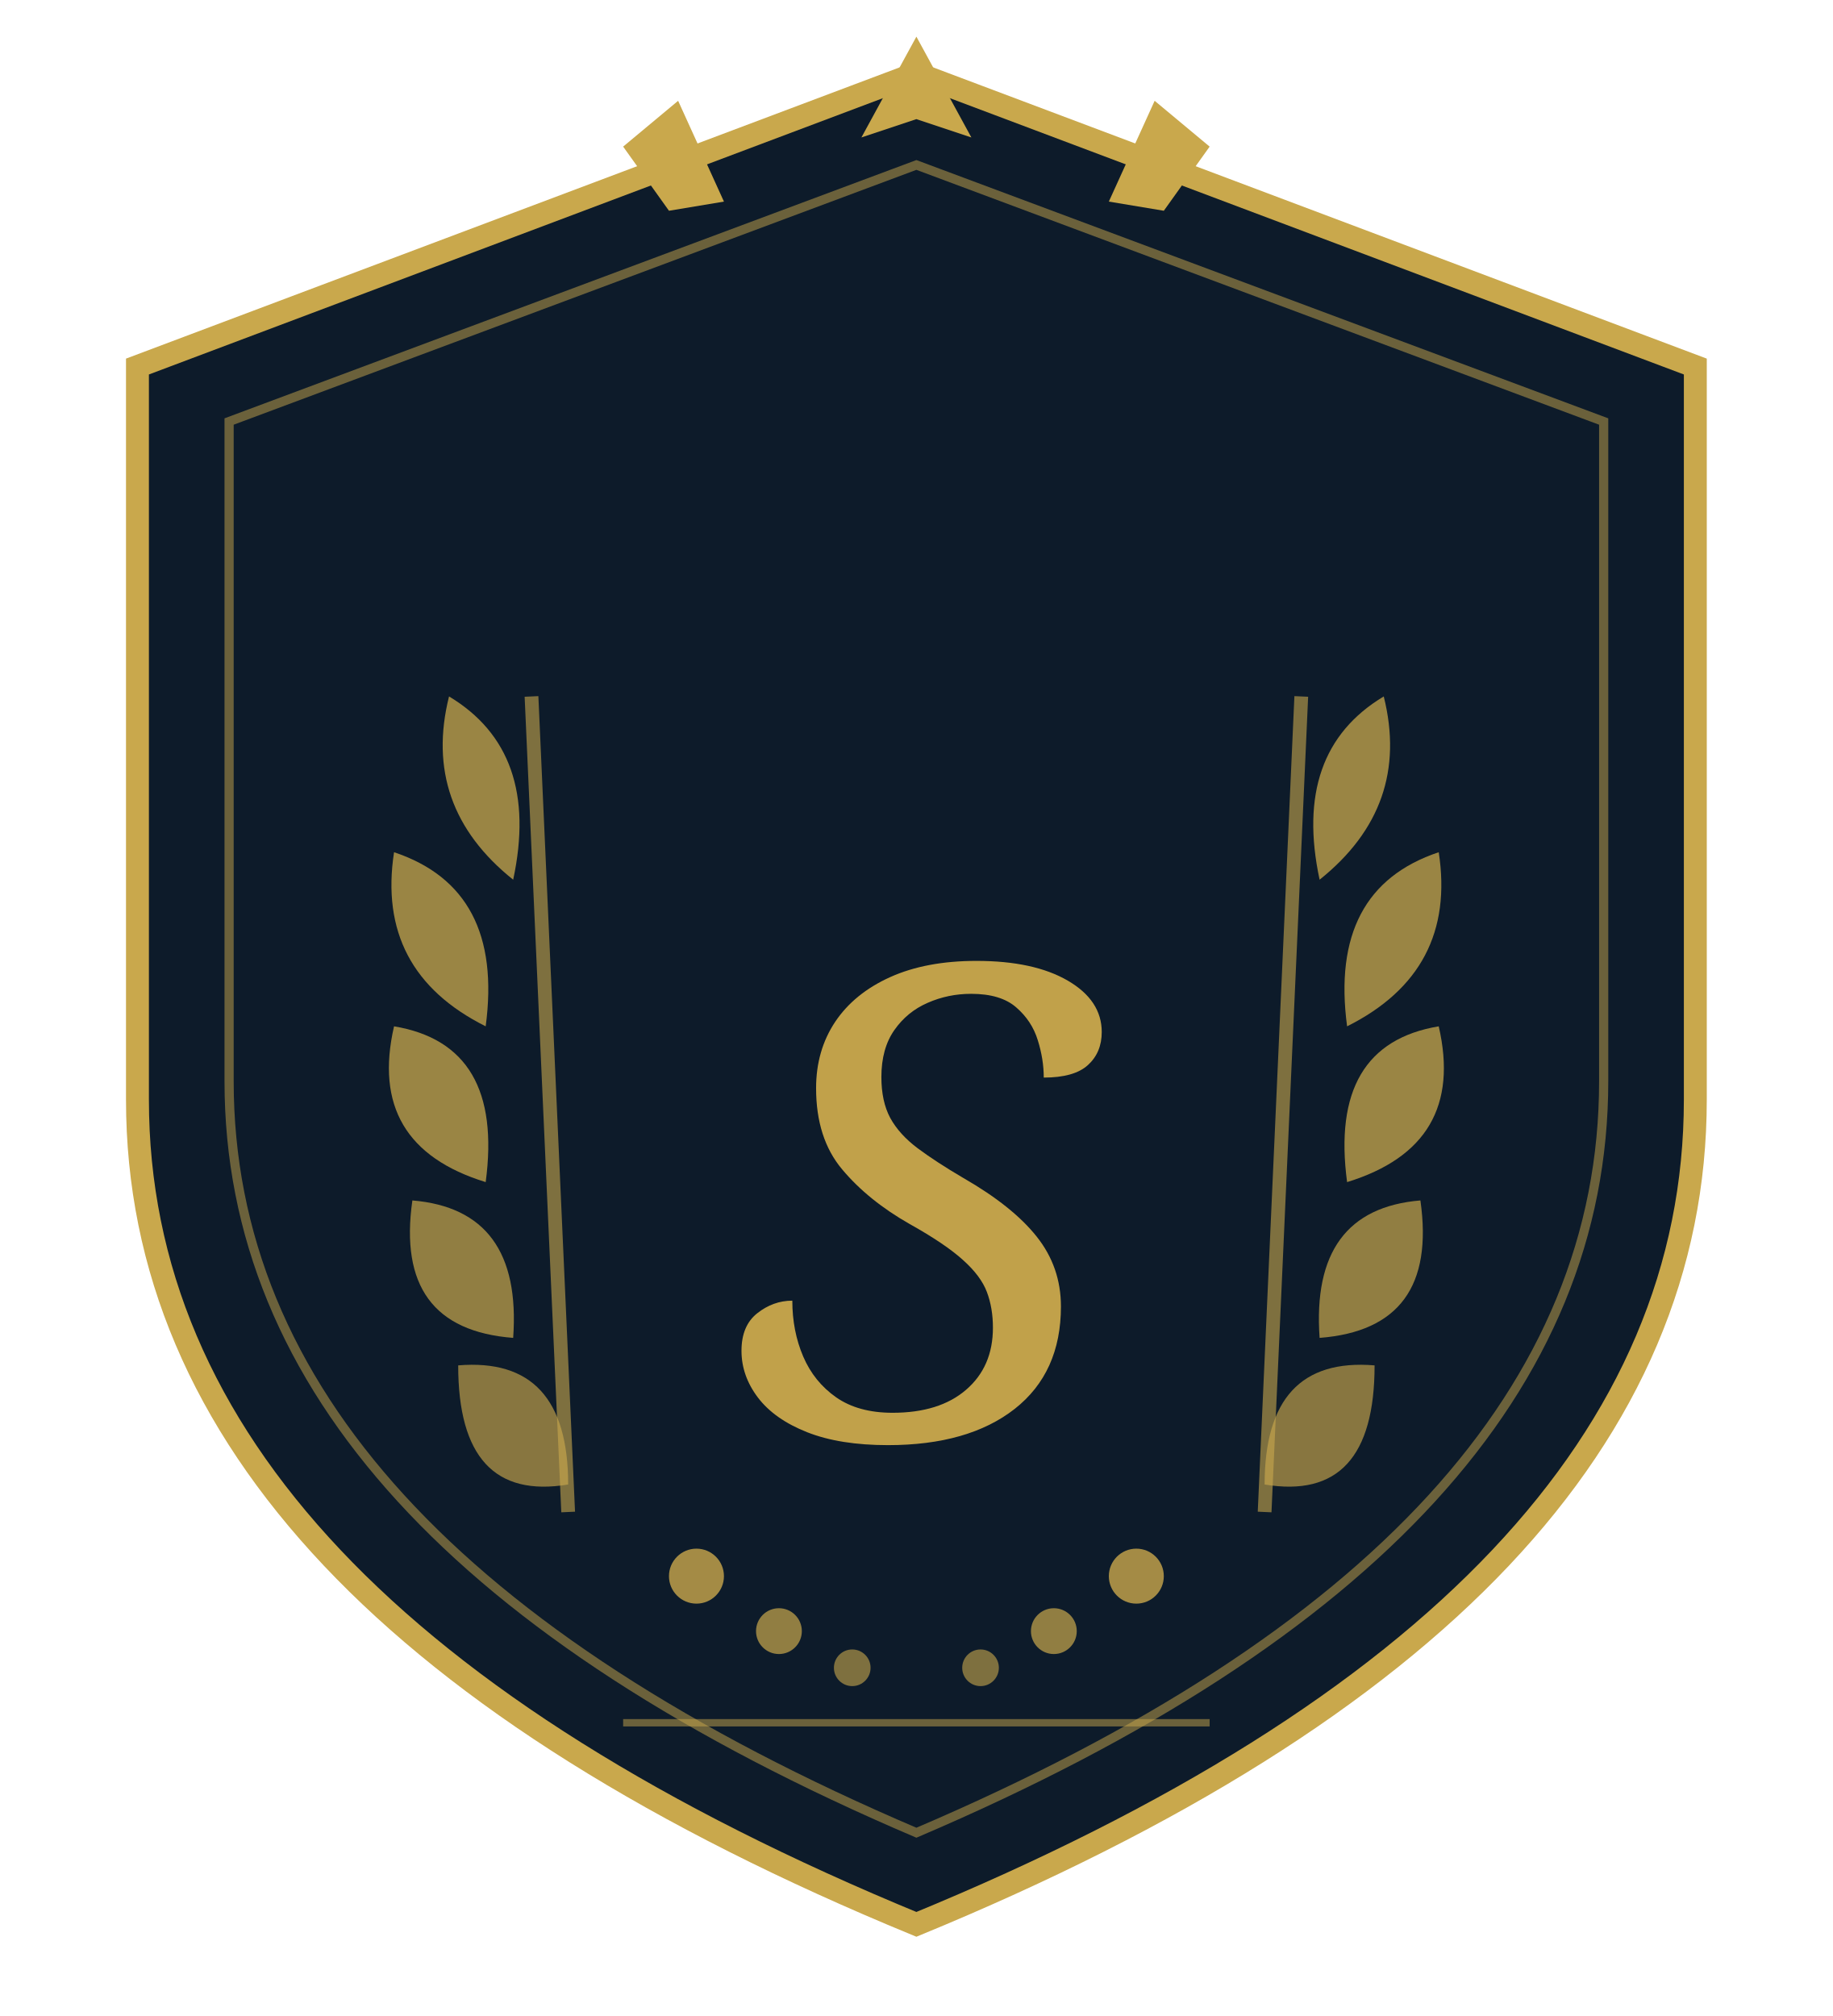
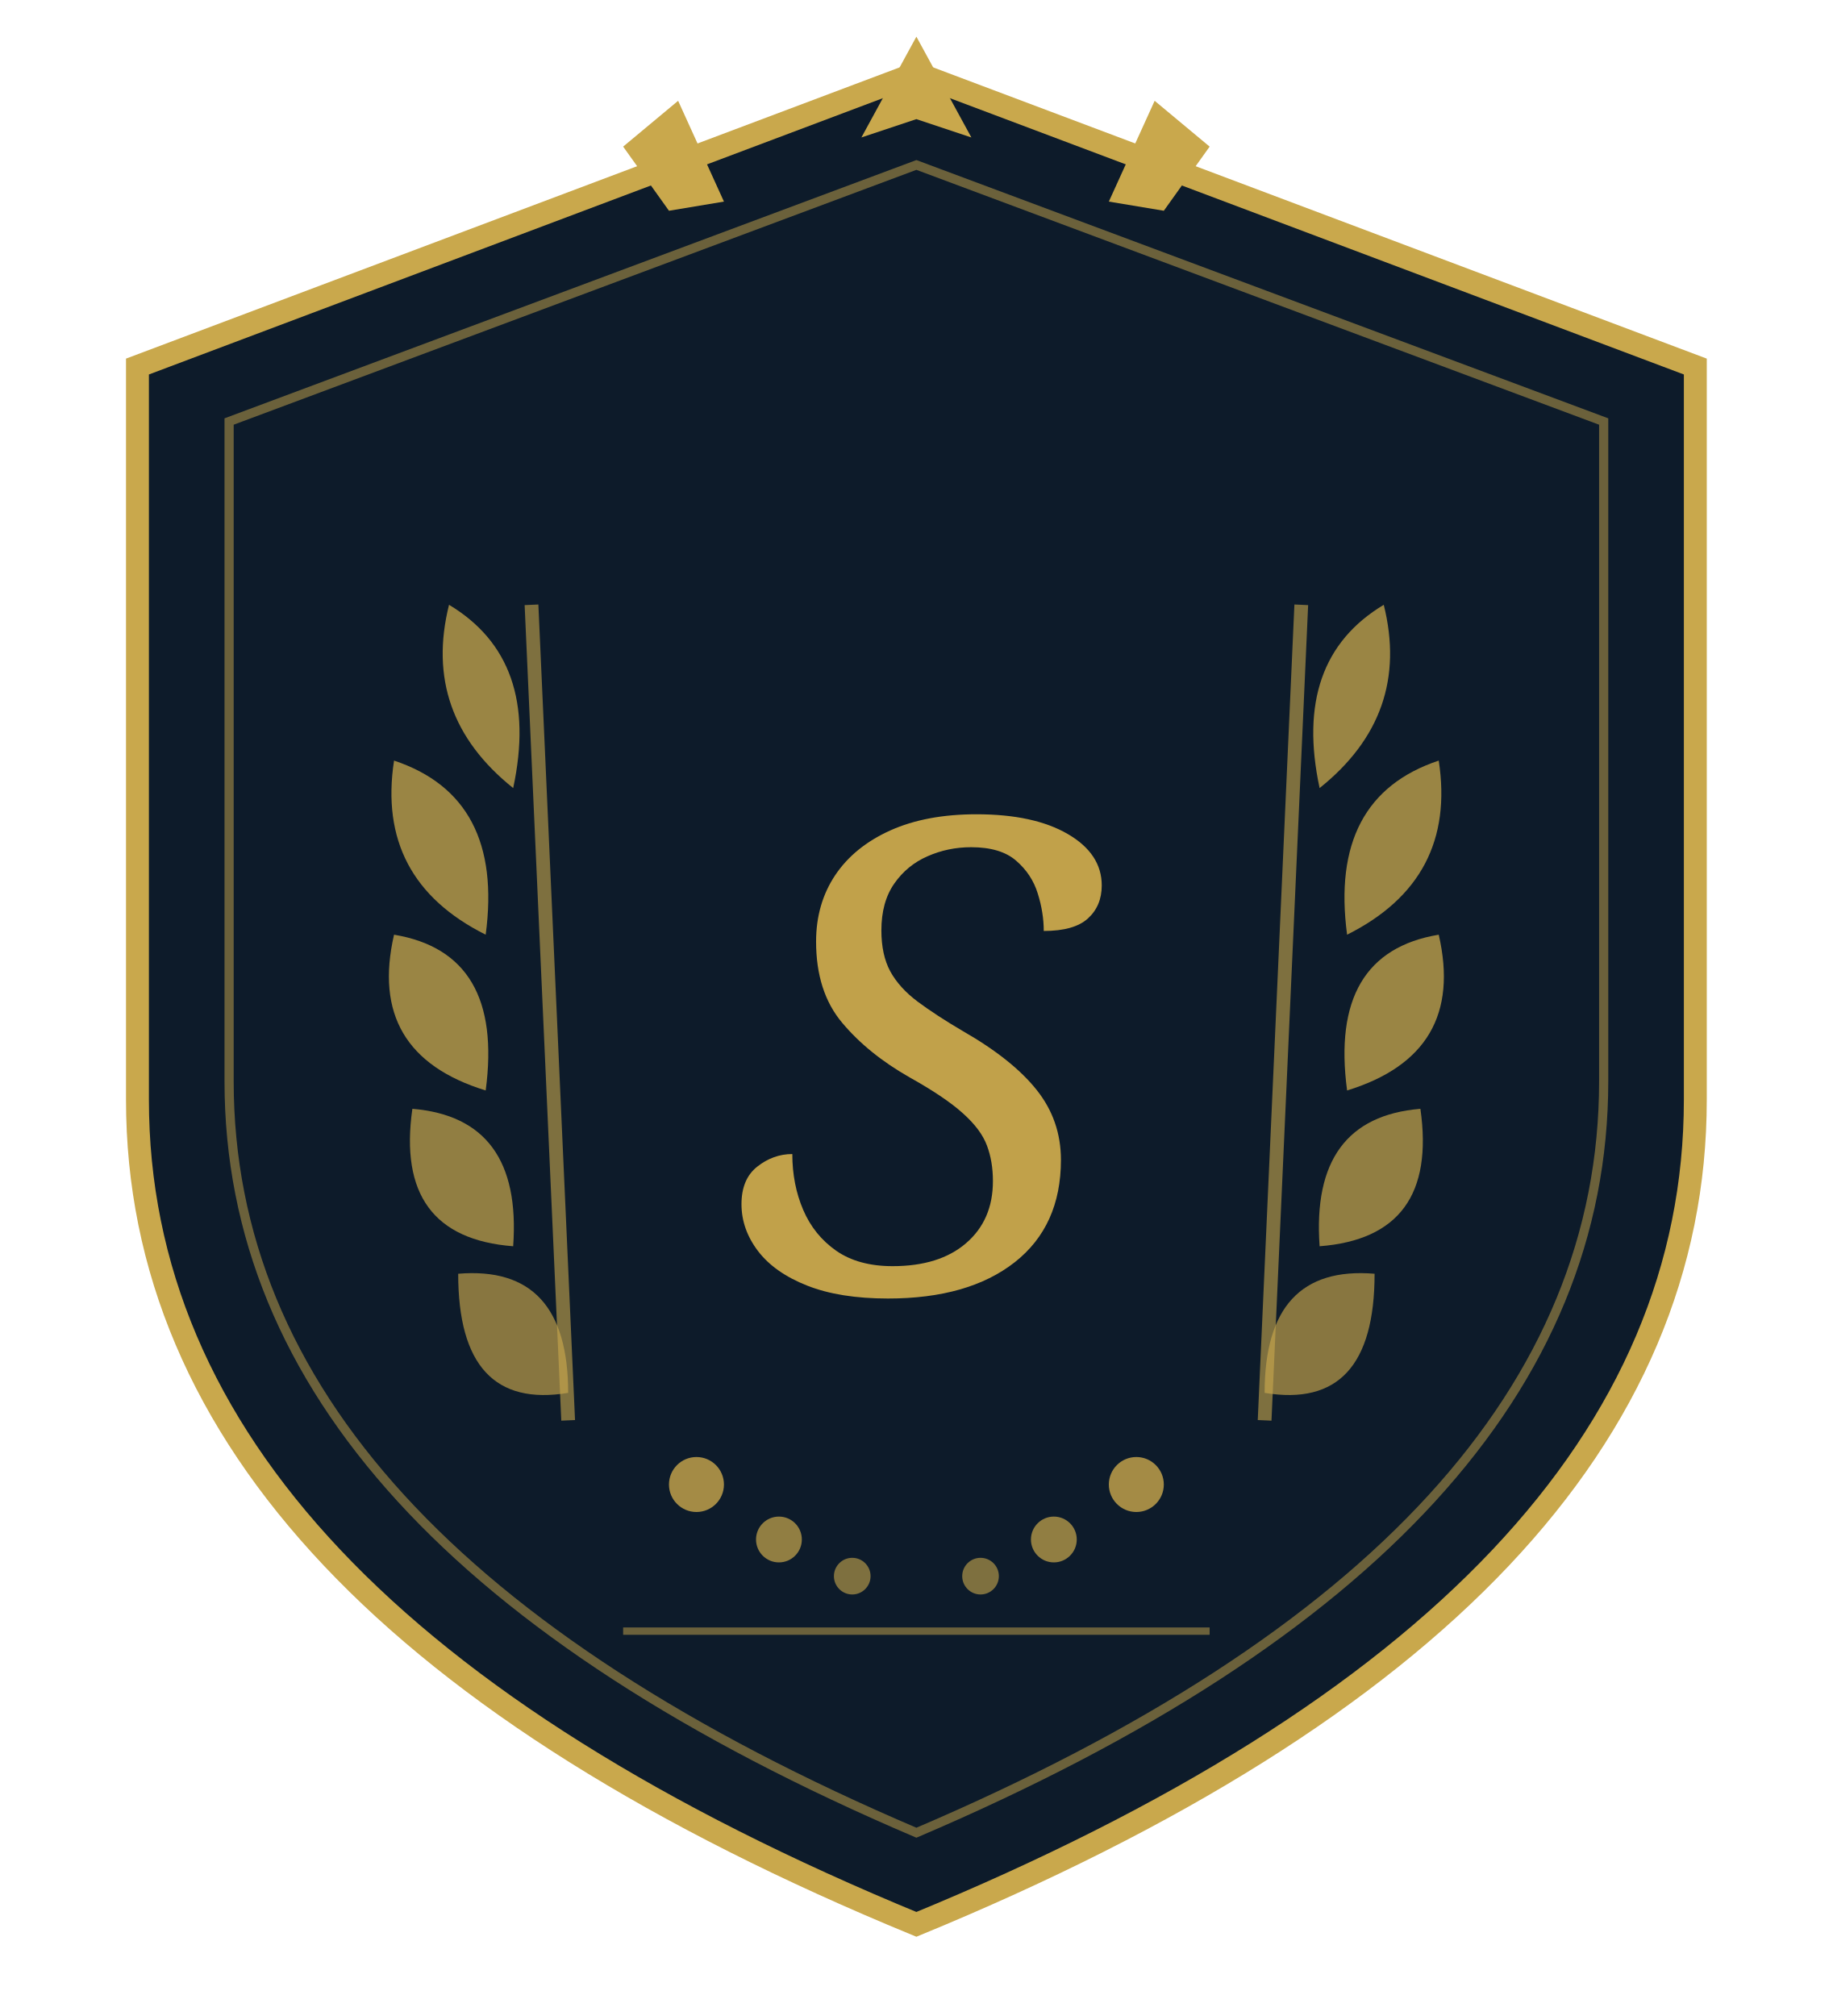
<svg xmlns="http://www.w3.org/2000/svg" viewBox="0 0 200 220" fill="none">
  <path d="M100 8 L185 40 L185 120 Q185 175 100 210 Q15 175 15 120 L15 40 Z" fill="#0D1B2A" stroke="#C9A84C" stroke-width="2.5" />
  <path d="M100 18 L175 46 L175 118 Q175 168 100 200 Q25 168 25 118 L25 46 Z" fill="none" stroke="#C9A84C" stroke-width="1" opacity="0.5" />
  <polygon points="100,4  106,15 100,13 94,15" fill="#C9A84C" />
  <polygon points="74,11  79,22  73,23  68,16" fill="#C9A84C" />
  <polygon points="126,11 132,16 127,23 121,22" fill="#C9A84C" />
  <g fill="#C9A84C">
-     <path d="M56 96  Q46 88  49 76  Q59 82  56 96Z" opacity="0.75" />
-     <path d="M53 112 Q41 106 43 93  Q55 97  53 112Z" opacity="0.75" />
-     <path d="M53 129 Q40 125 43 112 Q55 114 53 129Z" opacity="0.75" />
-     <path d="M56 146 Q43 145 45 131 Q57 132 56 146Z" opacity="0.70" />
-     <path d="M62 162 Q50 164 50 149 Q62 148 62 162Z" opacity="0.65" />
-     <line x1="58" y1="76" x2="62" y2="165" stroke="#C9A84C" stroke-width="1.5" opacity="0.6" />
+     <path d="M56 86  Q46 78  49 66  Q59 72  56 86Z" opacity="0.75" />
+     <path d="M53 102 Q41 96  43 83  Q55 87  53 102Z" opacity="0.75" />
+     <path d="M53 119 Q40 115 43 102 Q55 104 53 119Z" opacity="0.75" />
+     <path d="M56 136 Q43 135 45 121 Q57 122 56 136Z" opacity="0.70" />
+     <path d="M62 152 Q50 154 50 139 Q62 138 62 152Z" opacity="0.65" />
+     <line x1="58" y1="66" x2="62" y2="155" stroke="#C9A84C" stroke-width="1.5" opacity="0.6" />
  </g>
  <g fill="#C9A84C">
-     <path d="M144 96  Q154 88  151 76  Q141 82  144 96Z" opacity="0.75" />
-     <path d="M147 112 Q159 106 157 93  Q145 97  147 112Z" opacity="0.75" />
-     <path d="M147 129 Q160 125 157 112 Q145 114 147 129Z" opacity="0.75" />
-     <path d="M144 146 Q157 145 155 131 Q143 132 144 146Z" opacity="0.70" />
-     <path d="M138 162 Q150 164 150 149 Q138 148 138 162Z" opacity="0.65" />
-     <line x1="142" y1="76" x2="138" y2="165" stroke="#C9A84C" stroke-width="1.5" opacity="0.6" />
+     <path d="M144 86  Q154 78  151 66  Q141 72  144 86Z" opacity="0.75" />
+     <path d="M147 102 Q159 96  157 83  Q145 87  147 102Z" opacity="0.75" />
+     <path d="M147 119 Q160 115 157 102 Q145 104 147 119Z" opacity="0.75" />
+     <path d="M144 136 Q157 135 155 121 Q143 122 144 136Z" opacity="0.70" />
+     <path d="M138 152 Q150 154 150 139 Q138 138 138 152Z" opacity="0.65" />
+     <line x1="142" y1="66" x2="138" y2="155" stroke="#C9A84C" stroke-width="1.5" opacity="0.6" />
  </g>
-   <circle cx="76" cy="172" r="3" fill="#C9A84C" opacity="0.80" />
-   <circle cx="85" cy="178" r="2.5" fill="#C9A84C" opacity="0.70" />
-   <circle cx="93" cy="182" r="2" fill="#C9A84C" opacity="0.60" />
-   <circle cx="124" cy="172" r="3" fill="#C9A84C" opacity="0.80" />
-   <circle cx="115" cy="178" r="2.5" fill="#C9A84C" opacity="0.70" />
-   <circle cx="107" cy="182" r="2" fill="#C9A84C" opacity="0.60" />
-   <text x="100" y="132" text-anchor="middle" dominant-baseline="middle" font-family="Georgia, serif" font-size="72" font-style="italic" fill="#C9A84C" opacity="0.95">S</text>
-   <line x1="68" y1="188" x2="132" y2="188" stroke="#C9A84C" stroke-width="0.8" opacity="0.5" />
+   <circle cx="76" cy="162" r="3" fill="#C9A84C" opacity="0.80" />
+   <circle cx="85" cy="168" r="2.5" fill="#C9A84C" opacity="0.70" />
+   <circle cx="93" cy="172" r="2" fill="#C9A84C" opacity="0.60" />
+   <circle cx="124" cy="162" r="3" fill="#C9A84C" opacity="0.80" />
+   <circle cx="115" cy="168" r="2.5" fill="#C9A84C" opacity="0.70" />
+   <circle cx="107" cy="172" r="2" fill="#C9A84C" opacity="0.60" />
+   <text x="100" y="116" text-anchor="middle" dominant-baseline="middle" font-family="Georgia, serif" font-size="72" font-style="italic" fill="#C9A84C" opacity="0.95">S</text>
+   <line x1="68" y1="178" x2="132" y2="178" stroke="#C9A84C" stroke-width="0.8" opacity="0.5" />
</svg>
